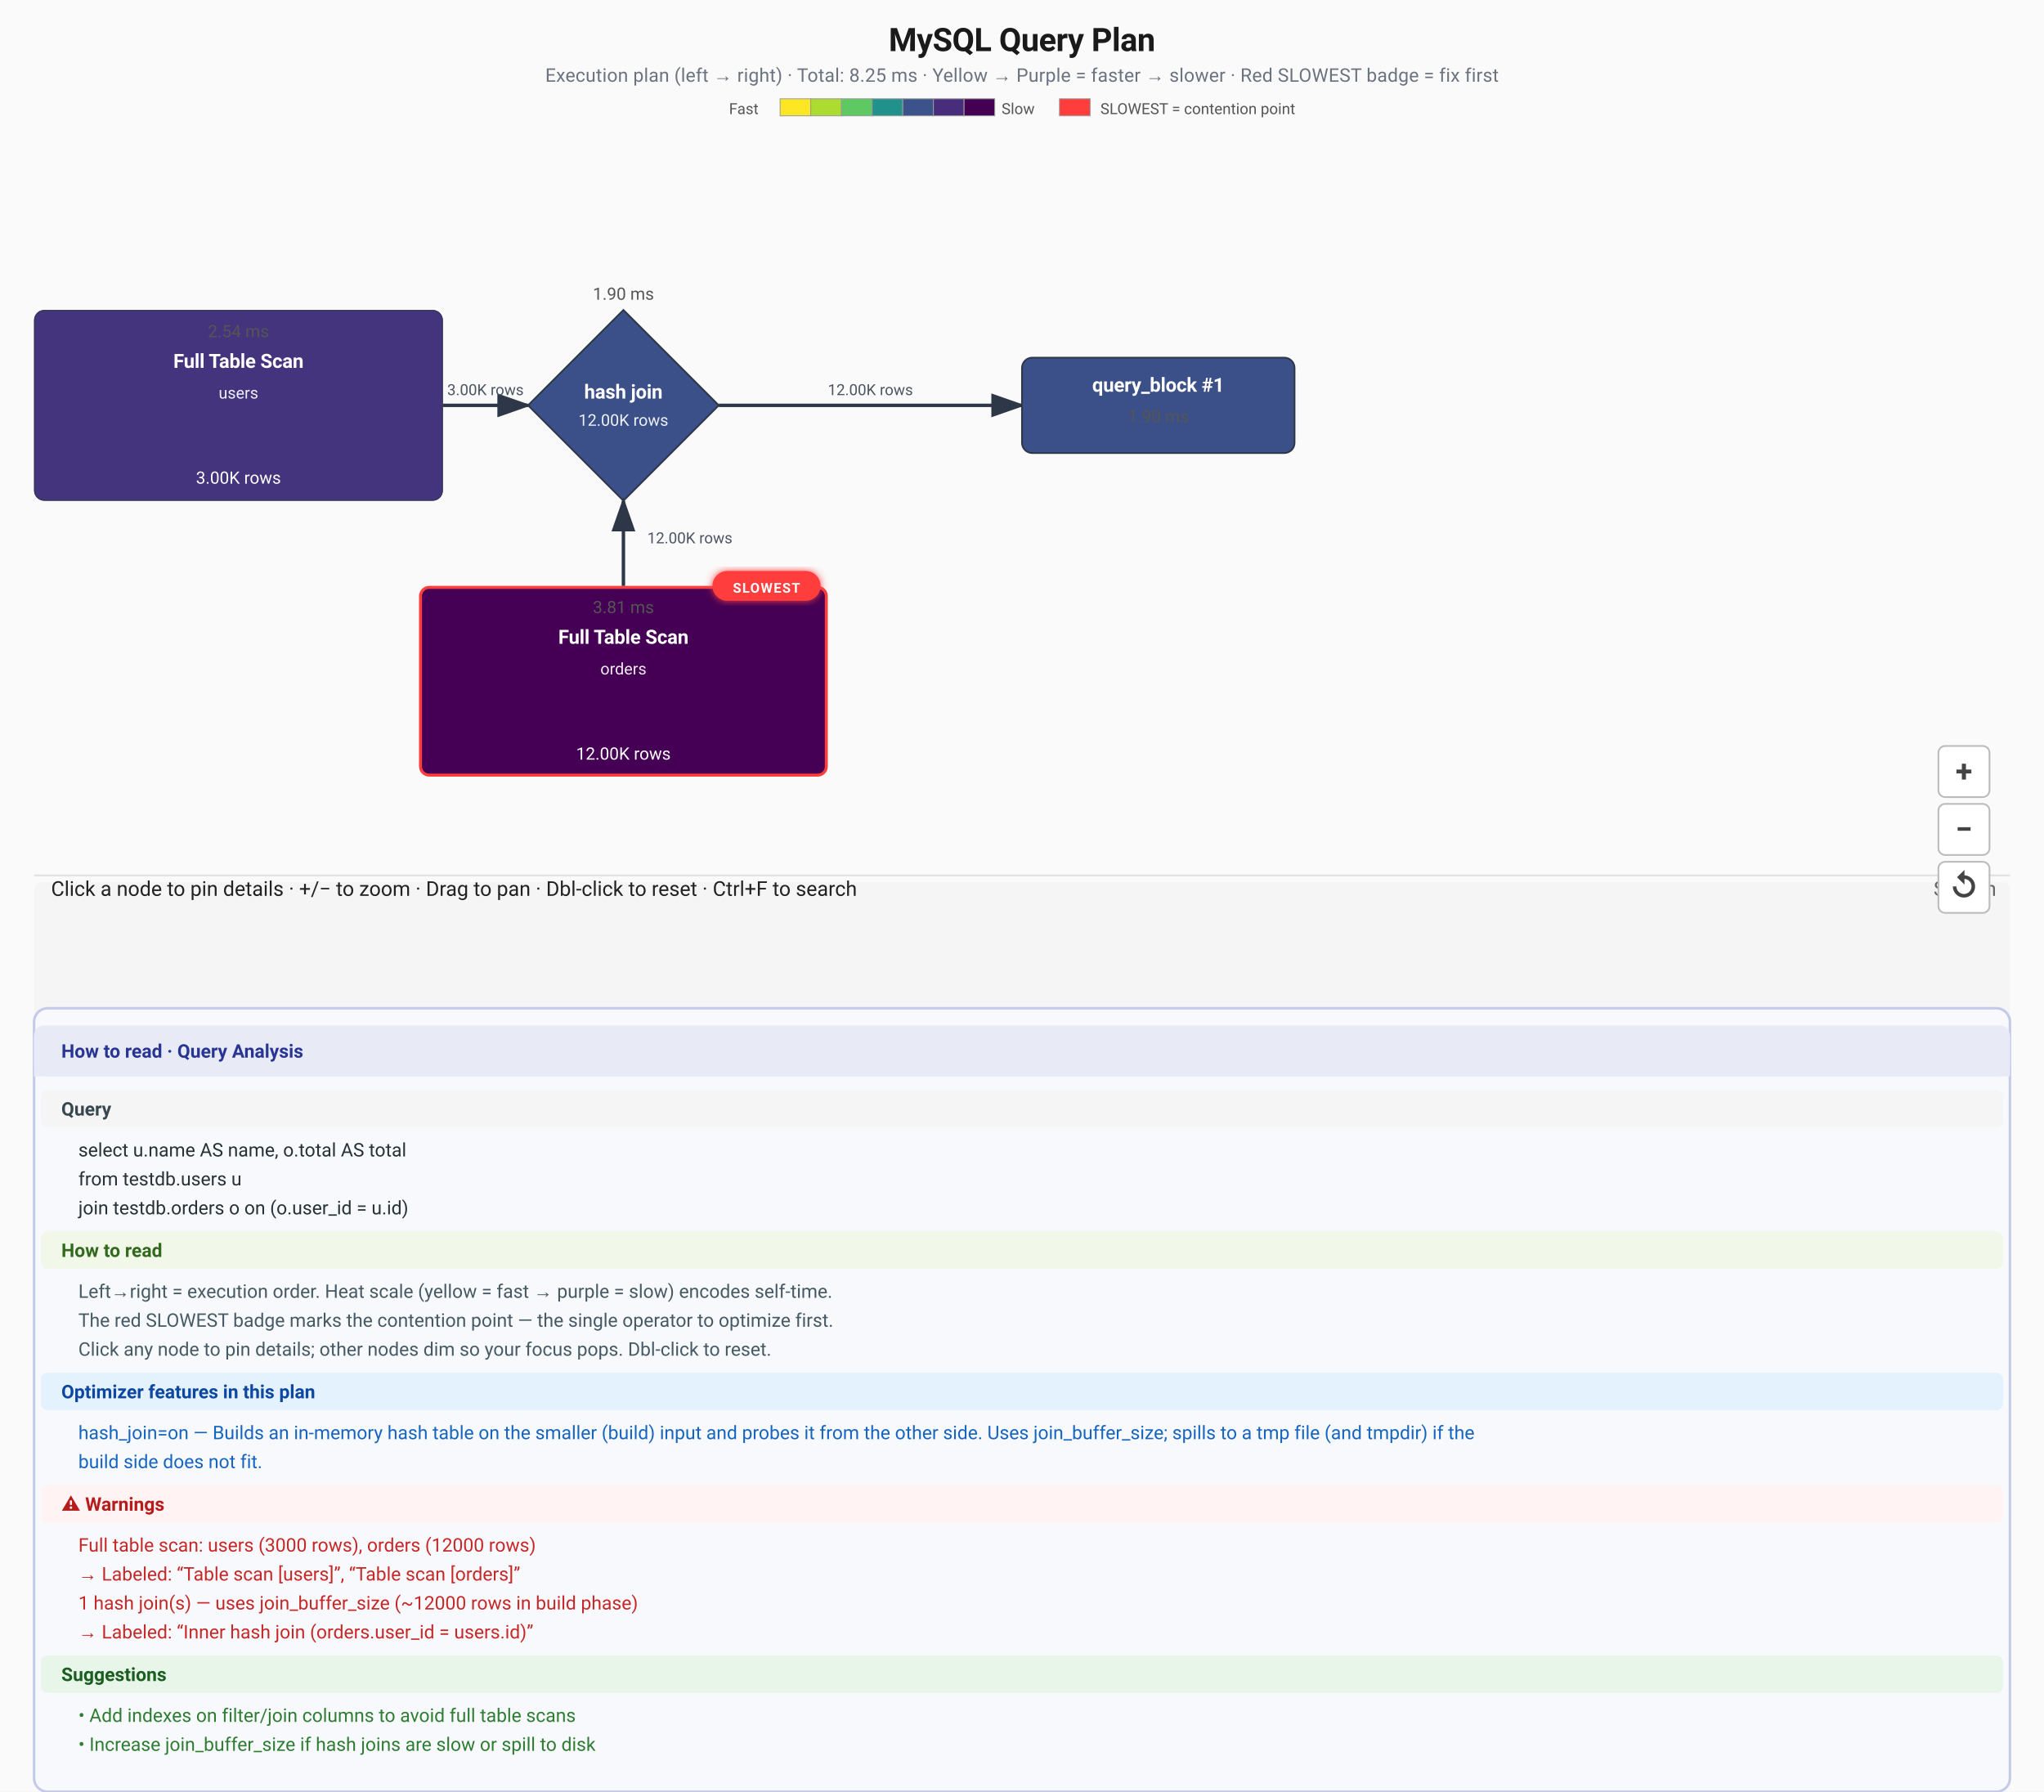
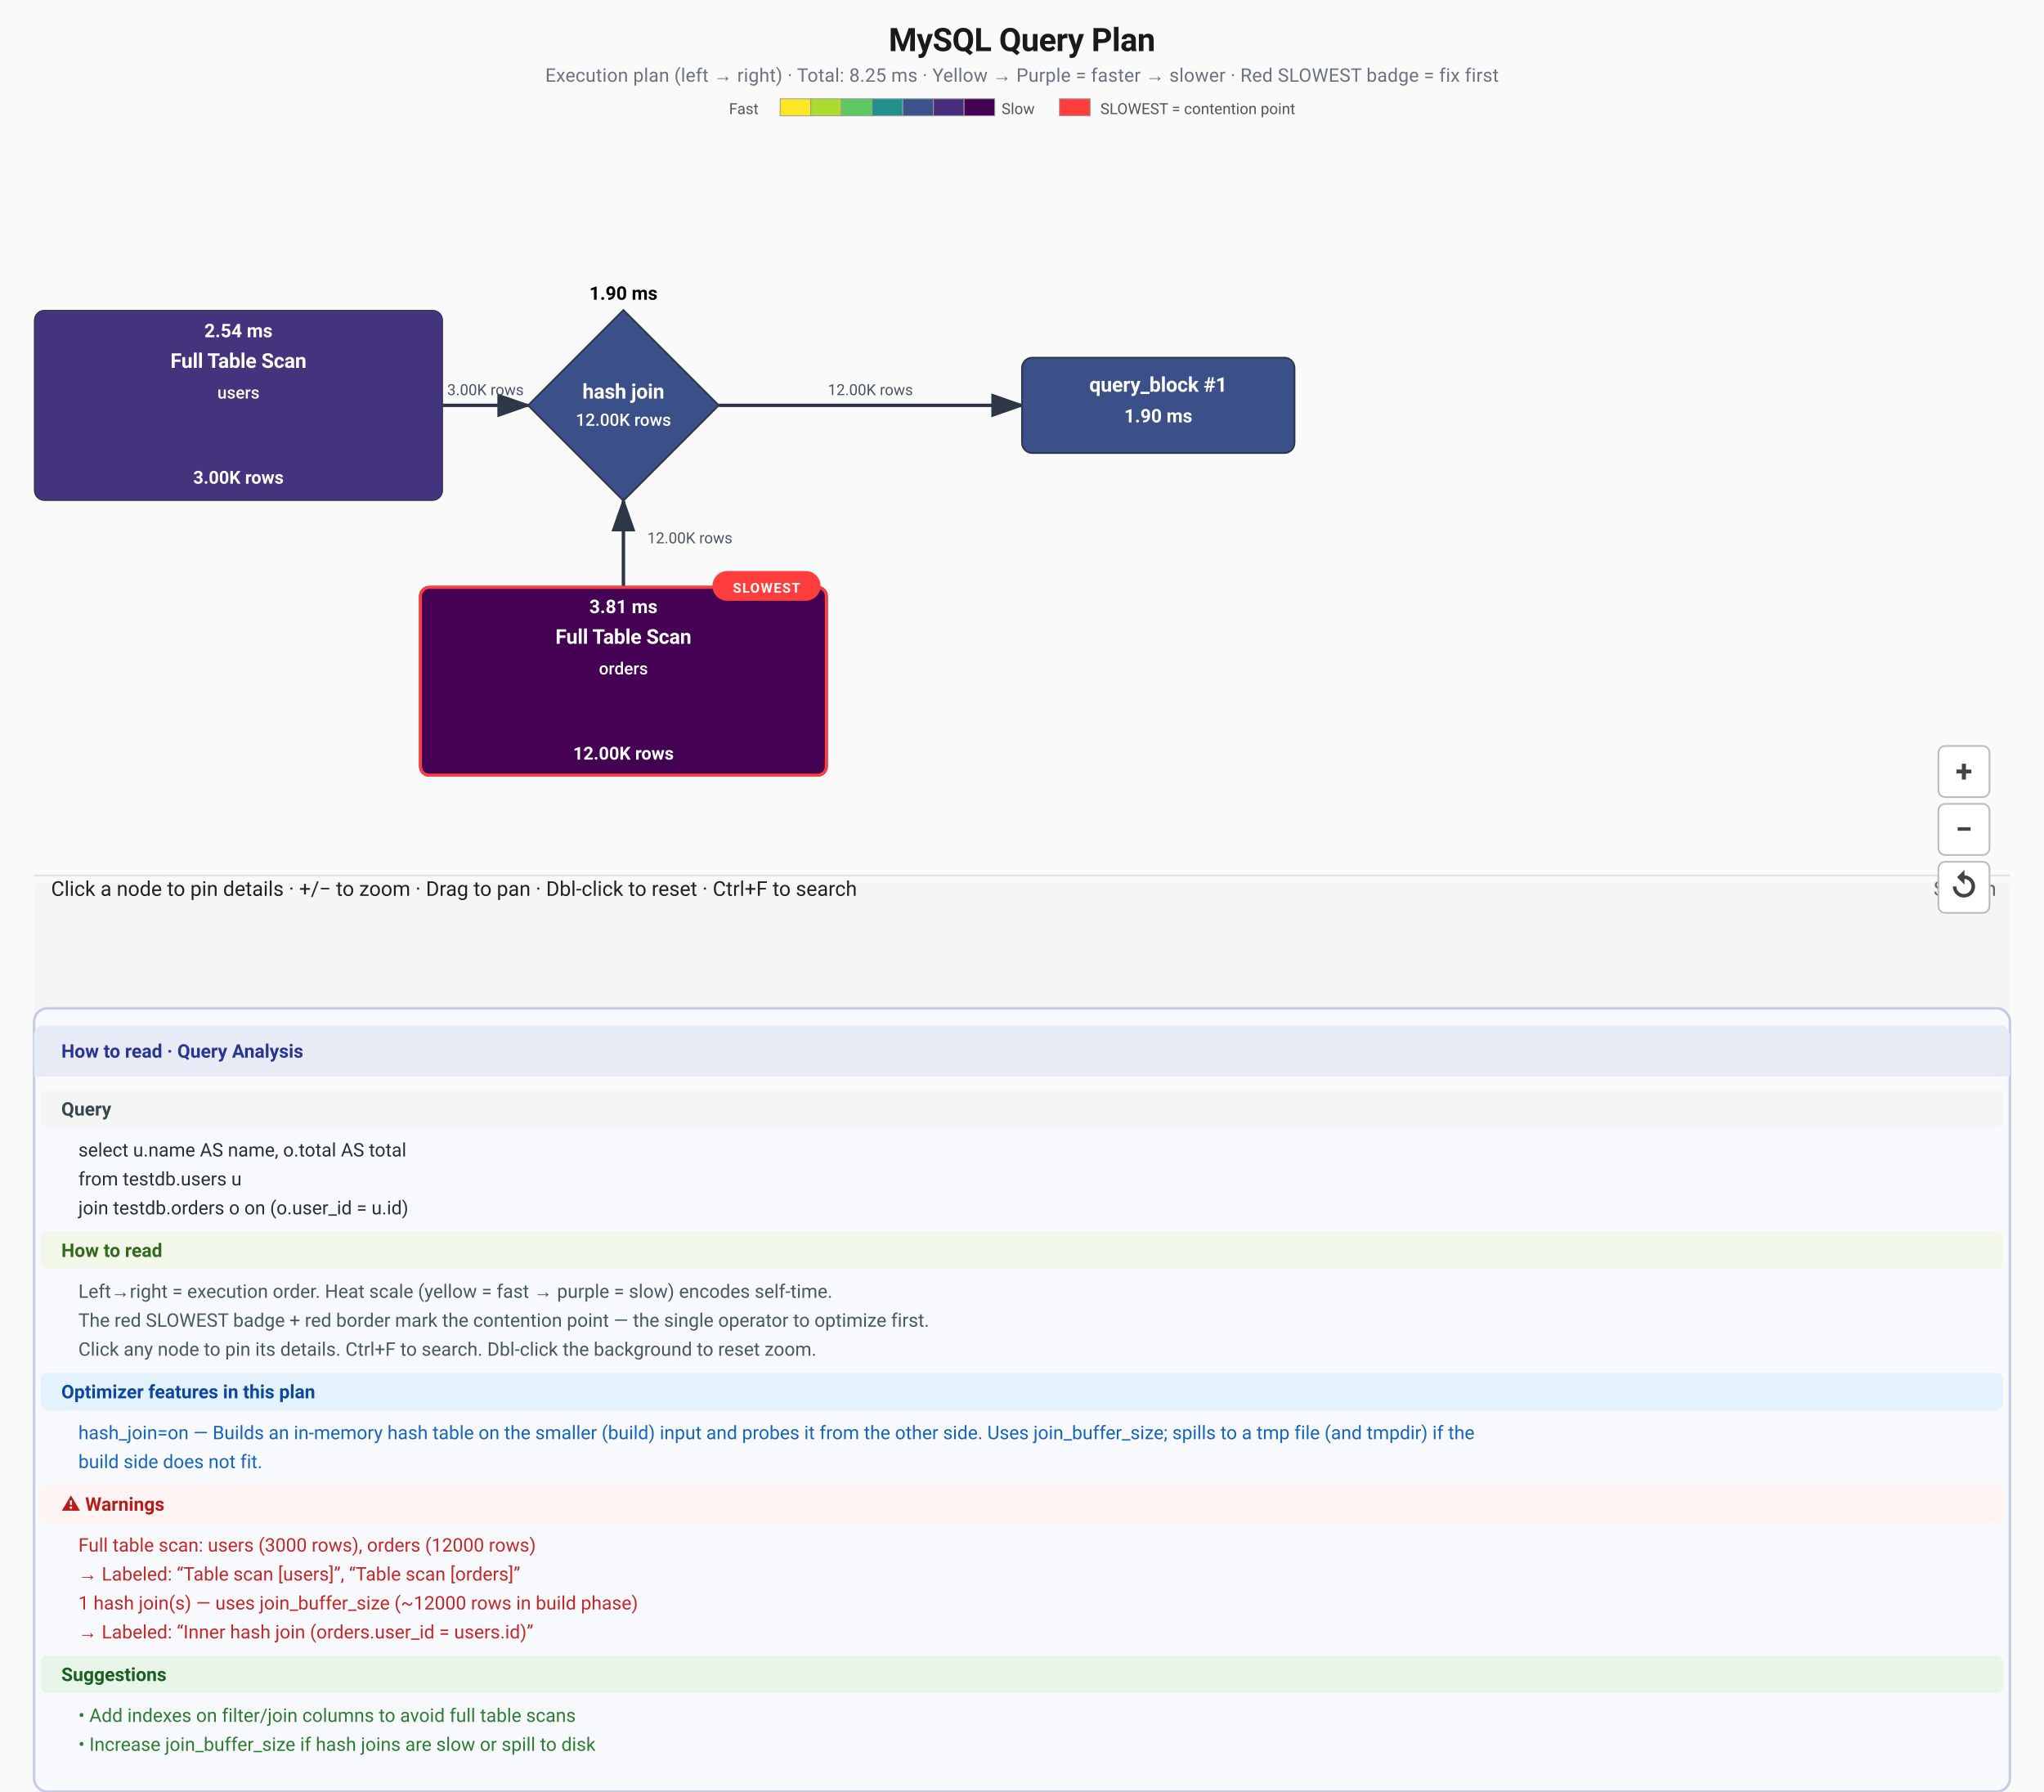
<svg xmlns="http://www.w3.org/2000/svg" version="1.1" width="1200" height="1052" viewBox="0 0 1200 1052" style="max-width: 100%; height: auto;">
  <defs>
    <marker id="arrowhead" markerWidth="10" markerHeight="7" refX="9" refY="3.5" orient="auto">
      <polygon points="0 0, 10 3.5, 0 7" fill="#2d3748" />
    </marker>
-     <filter id="hotspot-glow" x="-30%" y="-30%" width="160%" height="160%">
-       <feGaussianBlur stdDeviation="2.2" result="blur" />
-       <feMerge>
-         <feMergeNode in="blur" />
-         <feMergeNode in="SourceGraphic" />
-       </feMerge>
-     </filter>
    <clipPath id="diagram-clip">
      <rect x="0" y="0" width="1200" height="584" />
    </clipPath>
  </defs>
  <style>
  text { font-family: -apple-system, BlinkMacSystemFont, "Segoe UI", Roboto, "Helvetica Neue", Arial, sans-serif; font-size: 11px; -webkit-font-smoothing: antialiased; }
  .title { font-size: 19px; font-weight: 650; letter-spacing: -0.2px; fill: #1a1a1a; }
  .subtitle { font-size: 11px; fill: #6b7280; letter-spacing: 0.1px; }
-   .cost { font-size: 10px; fill: #555; }
-   .node-label { font-weight: 600; font-size: 11.5px; letter-spacing: -0.1px; }
-   .node-sublabel { font-size: 9.5px; fill-opacity: 0.92; }
-   .row-count { font-size: 10px; }
+   .cost { font-size: 11px; font-weight: 600; }
+   .node-label { font-weight: 700; font-size: 12px; letter-spacing: -0.1px; }
+   .node-sublabel { font-size: 10px; font-weight: 500; }
+   .row-count { font-size: 10.5px; font-weight: 600; }
  .arrow-label { font-size: 9px; fill: #4b5563; }
  .legend-label { font-size: 9px; fill: #555; }
  .diagram-node { cursor: pointer; }
-   .diagram-node:hover rect, .diagram-node:hover polygon { opacity: 0.9; stroke-width: 2; }
+   .diagram-node:hover rect, .diagram-node:hover polygon { stroke-width: 2.5; }
  .badge-covering { font-size: 8px; fill: #1b5e20; font-weight: bold; }
-   .loops-line { font-size: 9px; fill: #555; }
+   .loops-line { font-size: 9.5px; font-weight: 500; }
  .details-line { font-size: 12px; fill: #222; user-select: text; -webkit-user-select: text; cursor: text; }
  .details-line.dim { fill: #999; }
  #search { font-size: 12px; fill: #666; cursor: pointer; }
  #search:hover { fill: #000; }
  .diagram-node.dim { opacity: 0.25; }
-   .diagram-node.hotspot rect, .diagram-node.hotspot polygon { stroke: #ff3d3d; stroke-width: 3.5; filter: url(#hotspot-glow); }
-   .diagram-node.hotspot.dim { opacity: 1; }
-   .diagram-node.pinned.dim { opacity: 1; }
+   .diagram-node.hotspot rect, .diagram-node.hotspot polygon { stroke: #ff3d3d; stroke-width: 3.5; }
  .diagram-node.pinned rect, .diagram-node.pinned polygon { stroke: #e600e6 !important; stroke-width: 3; }
  .hotspot-badge rect { fill: #ff3d3d; }
  .hotspot-badge text { fill: #fff; font-size: 8px; font-weight: 700; letter-spacing: 0.6px; }
  .zoom-controls { cursor: pointer; }
  .zoom-btn rect { fill: #fff; stroke: #bbb; stroke-width: 1; rx: 4; }
  .zoom-btn:hover rect { fill: #f0f0f0; stroke: #888; }
  .zoom-btn text { font-size: 18px; font-weight: bold; fill: #444; user-select: none; pointer-events: none; }
  .zoom-btn:hover text { fill: #111; }
</style>
  <rect width="100%" height="100%" fill="#fafafa" />
  <text x="600.0" y="30" text-anchor="middle" class="title">MySQL Query Plan</text>
  <text x="600.0" y="48" text-anchor="middle" class="subtitle">Execution plan (left → right)  ·  Total: 8.25 ms  ·  Yellow → Purple = faster → slower  ·  Red SLOWEST badge = fix first</text>
  <g id="diagram-legend">
    <text x="428.0" y="67" class="legend-label">Fast</text>
    <rect x="458.0" y="58" width="18" height="10" fill="#fde725" stroke="#999" stroke-width="0.5" />
    <rect x="476.0" y="58" width="18" height="10" fill="#addc30" stroke="#999" stroke-width="0.5" />
    <rect x="494.0" y="58" width="18" height="10" fill="#5ec962" stroke="#999" stroke-width="0.5" />
    <rect x="512.0" y="58" width="18" height="10" fill="#21918c" stroke="#999" stroke-width="0.5" />
    <rect x="530.0" y="58" width="18" height="10" fill="#3b528b" stroke="#999" stroke-width="0.5" />
    <rect x="548.0" y="58" width="18" height="10" fill="#472d7b" stroke="#999" stroke-width="0.5" />
    <rect x="566.0" y="58" width="18" height="10" fill="#440154" stroke="#999" stroke-width="0.5" />
    <text x="588.0" y="67" class="legend-label">Slow</text>
    <rect x="622.0" y="58" width="18" height="10" fill="#ff3d3d" stroke="#999" stroke-width="0.5" />
    <text x="646.0" y="67" class="legend-label">SLOWEST = contention point</text>
  </g>
  <line x1="20" y1="514" x2="1180" y2="514" stroke="#e0e0e0" stroke-width="1" />
  <rect x="20" y="518" width="1160" height="112" fill="#f5f5f5" rx="4" />
  <text id="search" x="1172" y="526" text-anchor="end">Search</text>
  <text id="details-l0" x="30" y="526" text-anchor="start" class="details-line">Click a node to pin details  ·  +/− to zoom  ·  Drag to pan  ·  Dbl-click to reset  ·  Ctrl+F to search</text>
  <text id="details-l1" x="30" y="542" text-anchor="start" class="details-line" />
  <text id="details-l2" x="30" y="558" text-anchor="start" class="details-line" />
  <text id="details-l3" x="30" y="574" text-anchor="start" class="details-line" />
  <text id="details-l4" x="30" y="590" text-anchor="start" class="details-line" />
  <text id="details-l5" x="30" y="606" text-anchor="start" class="details-line" />
  <g id="diagram-content" clip-path="url(#diagram-clip)">
    <g class="diagram-node" data-info="Table scan on users  ·  Total: 2.54 ms  ·  Cost: 303.50  ·  Rows: 3.00K  ·  Loops: 1  ·  Table: users  ·  Est.rows: 3000  ·  ⚠ In Query Analysis: Full table scan: users (3000 rows), orders (12000 rows)" data-analysis-msg="Full table scan: users (3000 rows), orders (12000 rows)">
      <defs>
        <clipPath id="clipbox-0">
          <rect x="20" y="182" width="240" height="112" rx="6" ry="6" />
        </clipPath>
      </defs>
      <g clip-path="url(#clipbox-0)">
        <rect x="20" y="182" width="240" height="112" fill="#44337d" stroke="#2d3748" stroke-width="1" rx="6" ry="6" />
        <text x="140.0" y="198" text-anchor="middle" class="cost" fill="#ffffff">2.54 ms</text>
        <text x="140.0" y="216" text-anchor="middle" class="node-label" fill="#ffffff">Full Table Scan</text>
        <text x="140.0" y="234" text-anchor="middle" class="node-sublabel" fill="#ffffff">users</text>
        <text x="140.0" y="284" text-anchor="middle" class="row-count" fill="#ffffff">3.00K rows</text>
      </g>
    </g>
    <line x1="260" y1="238.0" x2="310" y2="238.0" stroke="#2d3748" stroke-width="2" marker-end="url(#arrowhead)" />
    <text x="285.0" y="232.0" text-anchor="middle" class="arrow-label">3.00K rows</text>
    <g class="diagram-node" data-info="Inner hash join (orders.user_id = users.id)  ·  Total: 8.25 ms  ·  Self: 1.90 ms  ·  Cost: 1025.50  ·  Rows: 12.00K  ·  Loops: 1  ·  ⚠ In Query Analysis: 1 hash join(s) — uses join_buffer_size (~12000 rows in build phase)" data-analysis-msg="1 hash join(s) — uses join_buffer_size (~12000 rows in build phase)">
      <text x="366" y="176.0" text-anchor="middle" class="cost">1.90 ms</text>
      <polygon points="366,182.0 422,238.0 366,294.0 310,238.0" fill="#3b4f89" stroke="#2d3748" stroke-width="1" />
      <text x="366" y="234.0" text-anchor="middle" class="node-label" fill="#ffffff">hash join</text>
      <text x="366" y="250.0" text-anchor="middle" class="node-sublabel" fill="#ffffff">12.00K rows</text>
    </g>
    <g class="diagram-node hotspot" data-info="Table scan on orders (hash build)  ·  Total: 3.81 ms  ·  Cost: 1191.40  ·  Rows: 12.00K  ·  Loops: 1  ·  Table: orders  ·  Est.rows: 11834  ·  ⚠ In Query Analysis: Full table scan: users (3000 rows), orders (12000 rows)" data-analysis-msg="Full table scan: users (3000 rows), orders (12000 rows)">
      <defs>
        <clipPath id="clipbox-1">
          <rect x="246.0" y="344" width="240" height="112" rx="6" ry="6" />
        </clipPath>
      </defs>
      <g clip-path="url(#clipbox-1)">
        <rect x="246.0" y="344" width="240" height="112" fill="#440154" stroke="#2d3748" stroke-width="1" rx="6" ry="6" />
        <text x="366.0" y="360" text-anchor="middle" class="cost" fill="#ffffff">3.81 ms</text>
        <text x="366.0" y="378" text-anchor="middle" class="node-label" fill="#ffffff">Full Table Scan</text>
        <text x="366.0" y="396" text-anchor="middle" class="node-sublabel" fill="#ffffff">orders</text>
        <text x="366.0" y="446" text-anchor="middle" class="row-count" fill="#ffffff">12.00K rows</text>
      </g>
      <g class="hotspot-badge">
        <rect x="420.0" y="337.0" width="60" height="14" rx="7" ry="7" />
        <text x="450.0" y="348.0" text-anchor="middle">SLOWEST</text>
      </g>
    </g>
    <line x1="366" y1="344" x2="366" y2="294.0" stroke="#2d3748" stroke-width="2" marker-end="url(#arrowhead)" />
    <text x="380" y="319.0" text-anchor="start" class="arrow-label">12.00K rows</text>
    <line x1="422" y1="238.0" x2="600" y2="238.0" stroke="#2d3748" stroke-width="2" marker-end="url(#arrowhead)" />
    <text x="511.0" y="232.0" text-anchor="middle" class="arrow-label">12.00K rows</text>
    <g class="diagram-node" data-info="Total: 8.25 ms | Cost: 1025.50">
      <rect x="600" y="210.0" width="160" height="56" fill="#3b4f89" stroke="#2d3748" stroke-width="1" rx="6" />
      <text x="680.0" y="230.0" text-anchor="middle" class="node-label" fill="#ffffff">query_block #1</text>
      <text x="680.0" y="248.0" text-anchor="middle" class="cost" fill="#ffffff">1.90 ms</text>
    </g>
  </g>
  <g class="zoom-controls">
    <g class="zoom-btn" id="zoom-in">
      <rect x="1138" y="438" width="30" height="30" />
      <text x="1153.0" y="459.0" text-anchor="middle">+</text>
    </g>
    <g class="zoom-btn" id="zoom-out">
      <rect x="1138" y="472" width="30" height="30" />
      <text x="1153.0" y="493.0" text-anchor="middle">−</text>
    </g>
    <g class="zoom-btn" id="zoom-reset">
      <rect x="1138" y="506" width="30" height="30" />
      <text x="1153.0" y="527.0" text-anchor="middle">↺</text>
    </g>
  </g>
  <rect x="20" y="592" width="1160" height="460" fill="#f8f9fc" stroke="#c5cae9" stroke-width="1.5" rx="8" />
  <rect x="20" y="602" width="1160" height="30" fill="#e8eaf6" rx="6" />
  <rect x="20" y="608" width="1160" height="24" fill="#e8eaf6" />
  <text x="36" y="621" font-family="Arial,sans-serif" font-size="13" font-weight="bold" fill="#283593">How to read · Query Analysis</text>
  <rect x="24" y="640" width="1152" height="22" fill="#f5f5f5" rx="4" />
  <text x="36" y="655" font-family="Arial,sans-serif" font-size="11" font-weight="bold" fill="#37474f">Query</text>
  <text x="46" y="679" font-family="Courier New,Courier,monospace" font-size="11" fill="#263238">select u.name AS name, o.total AS total</text>
  <text x="46" y="696" font-family="Courier New,Courier,monospace" font-size="11" fill="#263238">from testdb.users u</text>
  <text x="46" y="713" font-family="Courier New,Courier,monospace" font-size="11" fill="#263238">  join testdb.orders o on (o.user_id = u.id)</text>
  <rect x="24" y="723" width="1152" height="22" fill="#f1f8e9" rx="4" />
  <text x="36" y="738" font-family="Arial,sans-serif" font-size="11" font-weight="bold" fill="#33691e">How to read</text>
  <text x="46" y="762" font-family="Arial,sans-serif" font-size="11" fill="#455a64">Left→right = execution order. Heat scale (yellow = fast → purple = slow) encodes self-time.</text>
-   <text x="46" y="779" font-family="Arial,sans-serif" font-size="11" fill="#455a64">The red SLOWEST badge marks the contention point — the single operator to optimize first.</text>
-   <text x="46" y="796" font-family="Arial,sans-serif" font-size="11" fill="#455a64">Click any node to pin details; other nodes dim so your focus pops. Dbl-click to reset.</text>
+   <text x="46" y="779" font-family="Arial,sans-serif" font-size="11" fill="#455a64">The red SLOWEST badge + red border mark the contention point — the single operator to optimize first.</text>
+   <text x="46" y="796" font-family="Arial,sans-serif" font-size="11" fill="#455a64">Click any node to pin its details. Ctrl+F to search. Dbl-click the background to reset zoom.</text>
  <rect x="24" y="806" width="1152" height="22" fill="#e3f2fd" rx="4" />
  <text x="36" y="821" font-family="Arial,sans-serif" font-size="11" font-weight="bold" fill="#0d47a1">Optimizer features in this plan</text>
  <text x="46" y="845" font-family="Arial,sans-serif" font-size="11" fill="#1565c0">hash_join=on — Builds an in-memory hash table on the smaller (build) input and probes it from the other side. Uses join_buffer_size; spills to a tmp file (and tmpdir) if the</text>
  <text x="46" y="862" font-family="Arial,sans-serif" font-size="11" fill="#1565c0">build side does not fit.</text>
  <rect x="24" y="872" width="1152" height="22" fill="#fff3f3" rx="4" />
  <text x="36" y="887" font-family="Arial,sans-serif" font-size="11" font-weight="bold" fill="#b71c1c">⚠  Warnings</text>
  <text x="46" y="911" font-family="Arial,sans-serif" font-size="11" fill="#c62828">Full table scan: users (3000 rows), orders (12000 rows)</text>
  <text x="46" y="928" font-family="Arial,sans-serif" font-size="11" fill="#c62828">→ Labeled: “Table scan [users]”, “Table scan [orders]”</text>
  <text x="46" y="945" font-family="Arial,sans-serif" font-size="11" fill="#c62828">1 hash join(s) — uses join_buffer_size (~12000 rows in build phase)</text>
  <text x="46" y="962" font-family="Arial,sans-serif" font-size="11" fill="#c62828">→ Labeled: “Inner hash join (orders.user_id = users.id)”</text>
  <rect x="24" y="972" width="1152" height="22" fill="#e8f5e9" rx="4" />
  <text x="36" y="987" font-family="Arial,sans-serif" font-size="11" font-weight="bold" fill="#1b5e20">Suggestions</text>
  <text x="46" y="1011" font-family="Arial,sans-serif" font-size="11" fill="#2e7d32">•  Add indexes on filter/join columns to avoid full table scans</text>
  <text x="46" y="1028" font-family="Arial,sans-serif" font-size="11" fill="#2e7d32">•  Increase join_buffer_size if hash joins are slow or spill to disk</text>
</svg>
